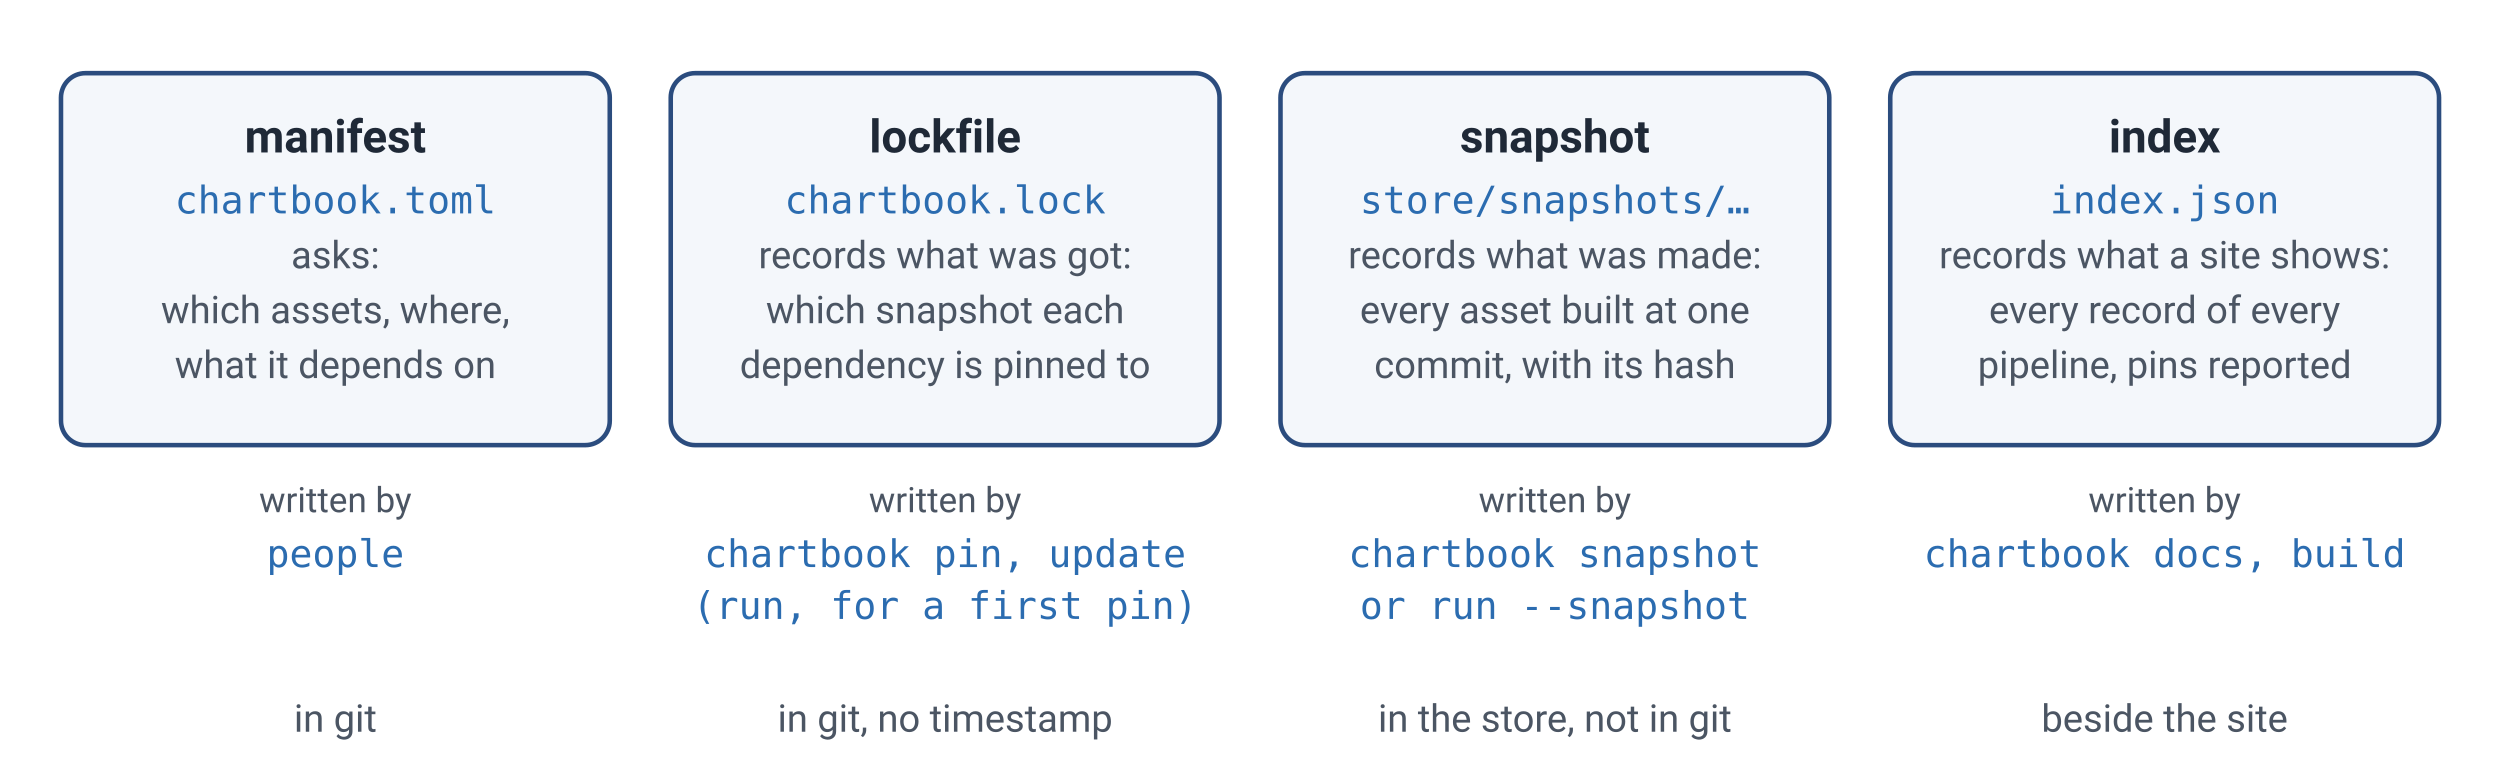
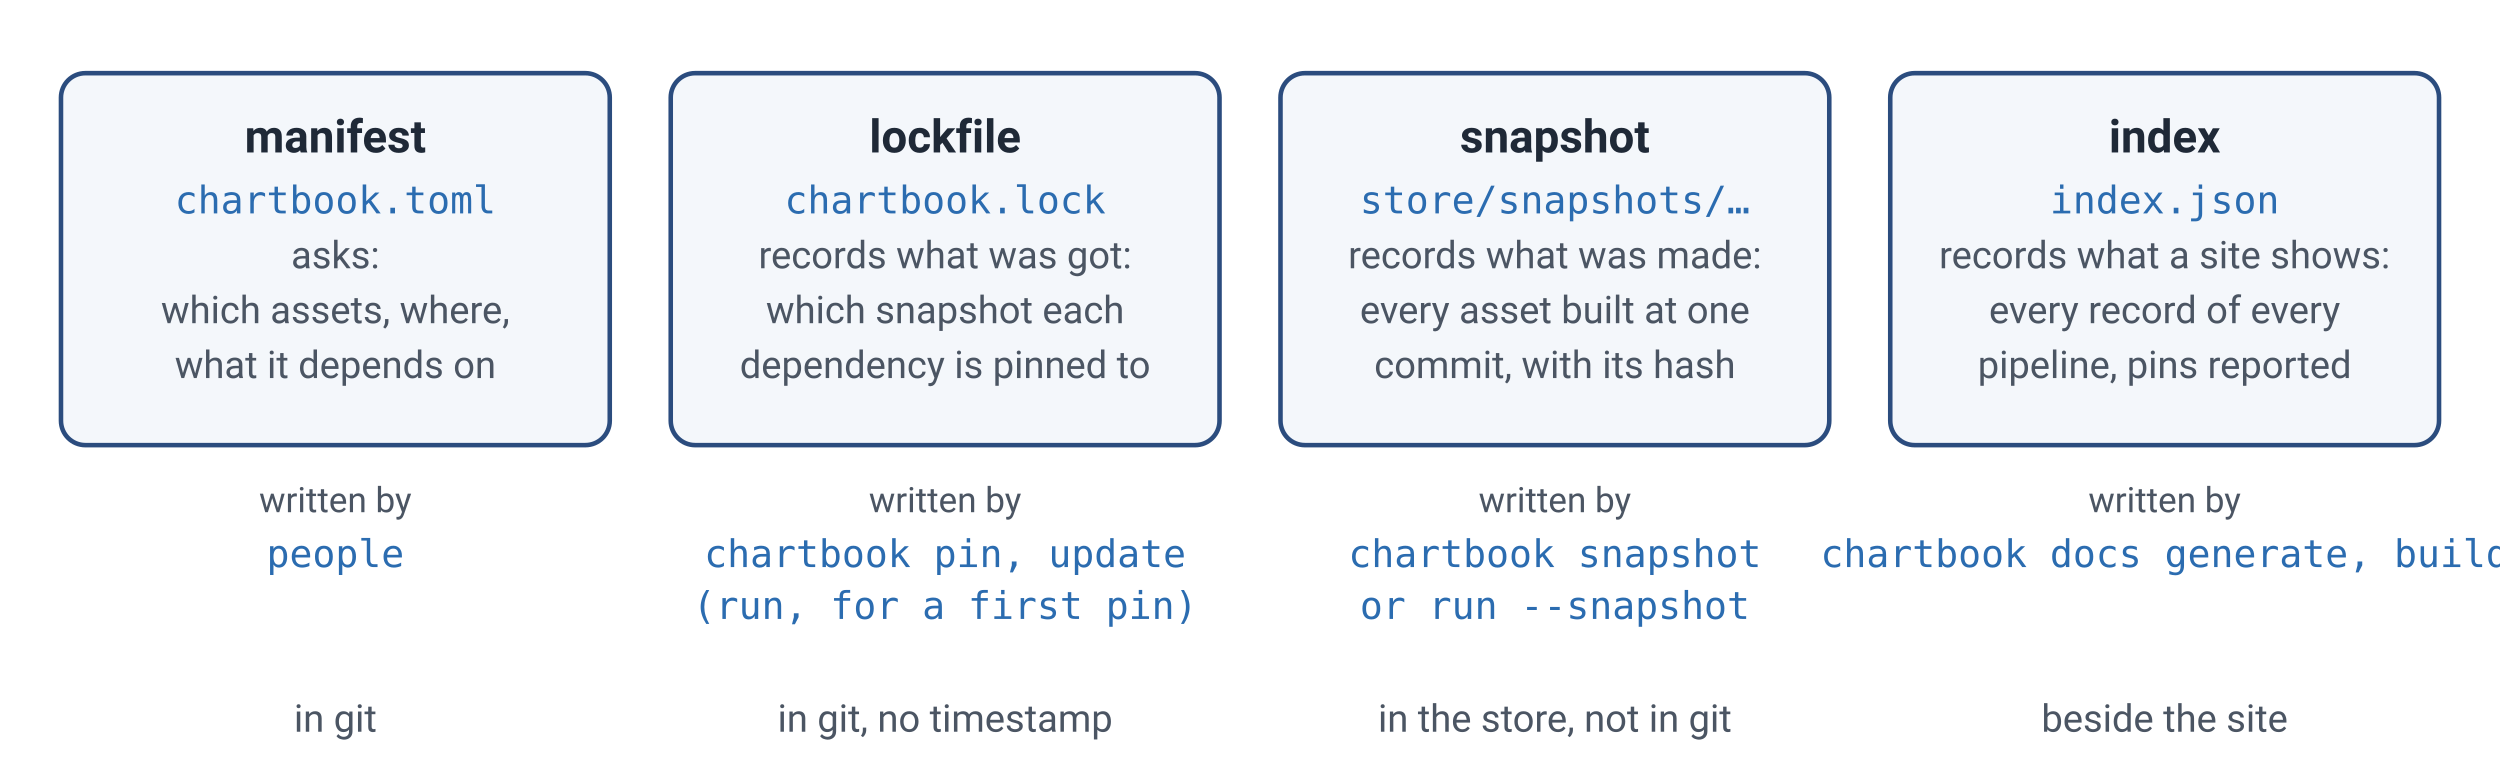
<svg xmlns="http://www.w3.org/2000/svg" viewBox="0 0 820 250" width="820" height="250" font-family="-apple-system, BlinkMacSystemFont, Segoe UI, Roboto, Helvetica, Arial, sans-serif" font-size="14">
  <defs>
    <marker id="a" viewBox="0 0 10 10" refX="9" refY="5" markerWidth="8" markerHeight="8" orient="auto-start-reverse">
      <path d="M 0 0 L 10 5 L 0 10 z" fill="#2b4c7e" />
    </marker>
  </defs>
  <rect x="20" y="24" width="180" height="122" rx="8" fill="#f4f7fb" stroke="#2b4c7e" stroke-width="1.5" />
  <text x="110.0" y="50" text-anchor="middle" fill="#1f2937" font-size="15" font-weight="600">manifest</text>
  <text x="110.0" y="70" text-anchor="middle" fill="#2b6cb0" font-size="12.5" font-family="SFMono-Regular, Menlo, Consolas, monospace">chartbook.toml</text>
  <text x="110.0" y="88" text-anchor="middle" fill="#4b5563" font-size="12.5">asks:</text>
  <text x="110.0" y="106" text-anchor="middle" fill="#4b5563" font-size="12.5">which assets, where,</text>
  <text x="110.0" y="124" text-anchor="middle" fill="#4b5563" font-size="12.5">what it depends on</text>
  <text x="110.0" y="168" text-anchor="middle" fill="#4b5563" font-size="11.5">written by</text>
  <text x="110.0" y="186" text-anchor="middle" fill="#2b6cb0" font-size="12.5" font-family="SFMono-Regular, Menlo, Consolas, monospace">people</text>
  <text x="110.0" y="240" text-anchor="middle" fill="#4b5563" font-size="12.5">in git</text>
  <rect x="220" y="24" width="180" height="122" rx="8" fill="#f4f7fb" stroke="#2b4c7e" stroke-width="1.5" />
  <text x="310.0" y="50" text-anchor="middle" fill="#1f2937" font-size="15" font-weight="600">lockfile</text>
  <text x="310.0" y="70" text-anchor="middle" fill="#2b6cb0" font-size="12.5" font-family="SFMono-Regular, Menlo, Consolas, monospace">chartbook.lock</text>
  <text x="310.0" y="88" text-anchor="middle" fill="#4b5563" font-size="12.5">records what was got:</text>
  <text x="310.0" y="106" text-anchor="middle" fill="#4b5563" font-size="12.5">which snapshot each</text>
  <text x="310.0" y="124" text-anchor="middle" fill="#4b5563" font-size="12.5">dependency is pinned to</text>
  <text x="310.0" y="168" text-anchor="middle" fill="#4b5563" font-size="11.5">written by</text>
  <text x="310.0" y="186" text-anchor="middle" fill="#2b6cb0" font-size="12.5" font-family="SFMono-Regular, Menlo, Consolas, monospace">chartbook pin, update</text>
  <text x="310.0" y="203" text-anchor="middle" fill="#2b6cb0" font-size="12.5" font-family="SFMono-Regular, Menlo, Consolas, monospace">(run, for a first pin)</text>
  <text x="310.0" y="240" text-anchor="middle" fill="#4b5563" font-size="12.5">in git, no timestamp</text>
  <rect x="420" y="24" width="180" height="122" rx="8" fill="#f4f7fb" stroke="#2b4c7e" stroke-width="1.5" />
  <text x="510.0" y="50" text-anchor="middle" fill="#1f2937" font-size="15" font-weight="600">snapshot</text>
  <text x="510.0" y="70" text-anchor="middle" fill="#2b6cb0" font-size="12.5" font-family="SFMono-Regular, Menlo, Consolas, monospace">store/snapshots/…</text>
  <text x="510.0" y="88" text-anchor="middle" fill="#4b5563" font-size="12.5">records what was made:</text>
  <text x="510.0" y="106" text-anchor="middle" fill="#4b5563" font-size="12.5">every asset built at one</text>
  <text x="510.0" y="124" text-anchor="middle" fill="#4b5563" font-size="12.5">commit, with its hash</text>
  <text x="510.0" y="168" text-anchor="middle" fill="#4b5563" font-size="11.5">written by</text>
  <text x="510.0" y="186" text-anchor="middle" fill="#2b6cb0" font-size="12.5" font-family="SFMono-Regular, Menlo, Consolas, monospace">chartbook snapshot</text>
  <text x="510.0" y="203" text-anchor="middle" fill="#2b6cb0" font-size="12.5" font-family="SFMono-Regular, Menlo, Consolas, monospace">or run --snapshot</text>
  <text x="510.0" y="240" text-anchor="middle" fill="#4b5563" font-size="12.5">in the store, not in git</text>
  <rect x="620" y="24" width="180" height="122" rx="8" fill="#f4f7fb" stroke="#2b4c7e" stroke-width="1.5" />
  <text x="710.0" y="50" text-anchor="middle" fill="#1f2937" font-size="15" font-weight="600">index</text>
  <text x="710.0" y="70" text-anchor="middle" fill="#2b6cb0" font-size="12.5" font-family="SFMono-Regular, Menlo, Consolas, monospace">index.json</text>
  <text x="710.0" y="88" text-anchor="middle" fill="#4b5563" font-size="12.5">records what a site shows:</text>
  <text x="710.0" y="106" text-anchor="middle" fill="#4b5563" font-size="12.5">every record of every</text>
  <text x="710.0" y="124" text-anchor="middle" fill="#4b5563" font-size="12.5">pipeline, pins reported</text>
  <text x="710.0" y="168" text-anchor="middle" fill="#4b5563" font-size="11.5">written by</text>
-   <text x="710.0" y="186" text-anchor="middle" fill="#2b6cb0" font-size="12.5" font-family="SFMono-Regular, Menlo, Consolas, monospace">chartbook docs, build</text>
+   <text x="710.0" y="186" text-anchor="middle" fill="#2b6cb0" font-size="12.5" font-family="SFMono-Regular, Menlo, Consolas, monospace">chartbook docs generate, build</text>
  <text x="710.0" y="240" text-anchor="middle" fill="#4b5563" font-size="12.5">beside the site</text>
</svg>
